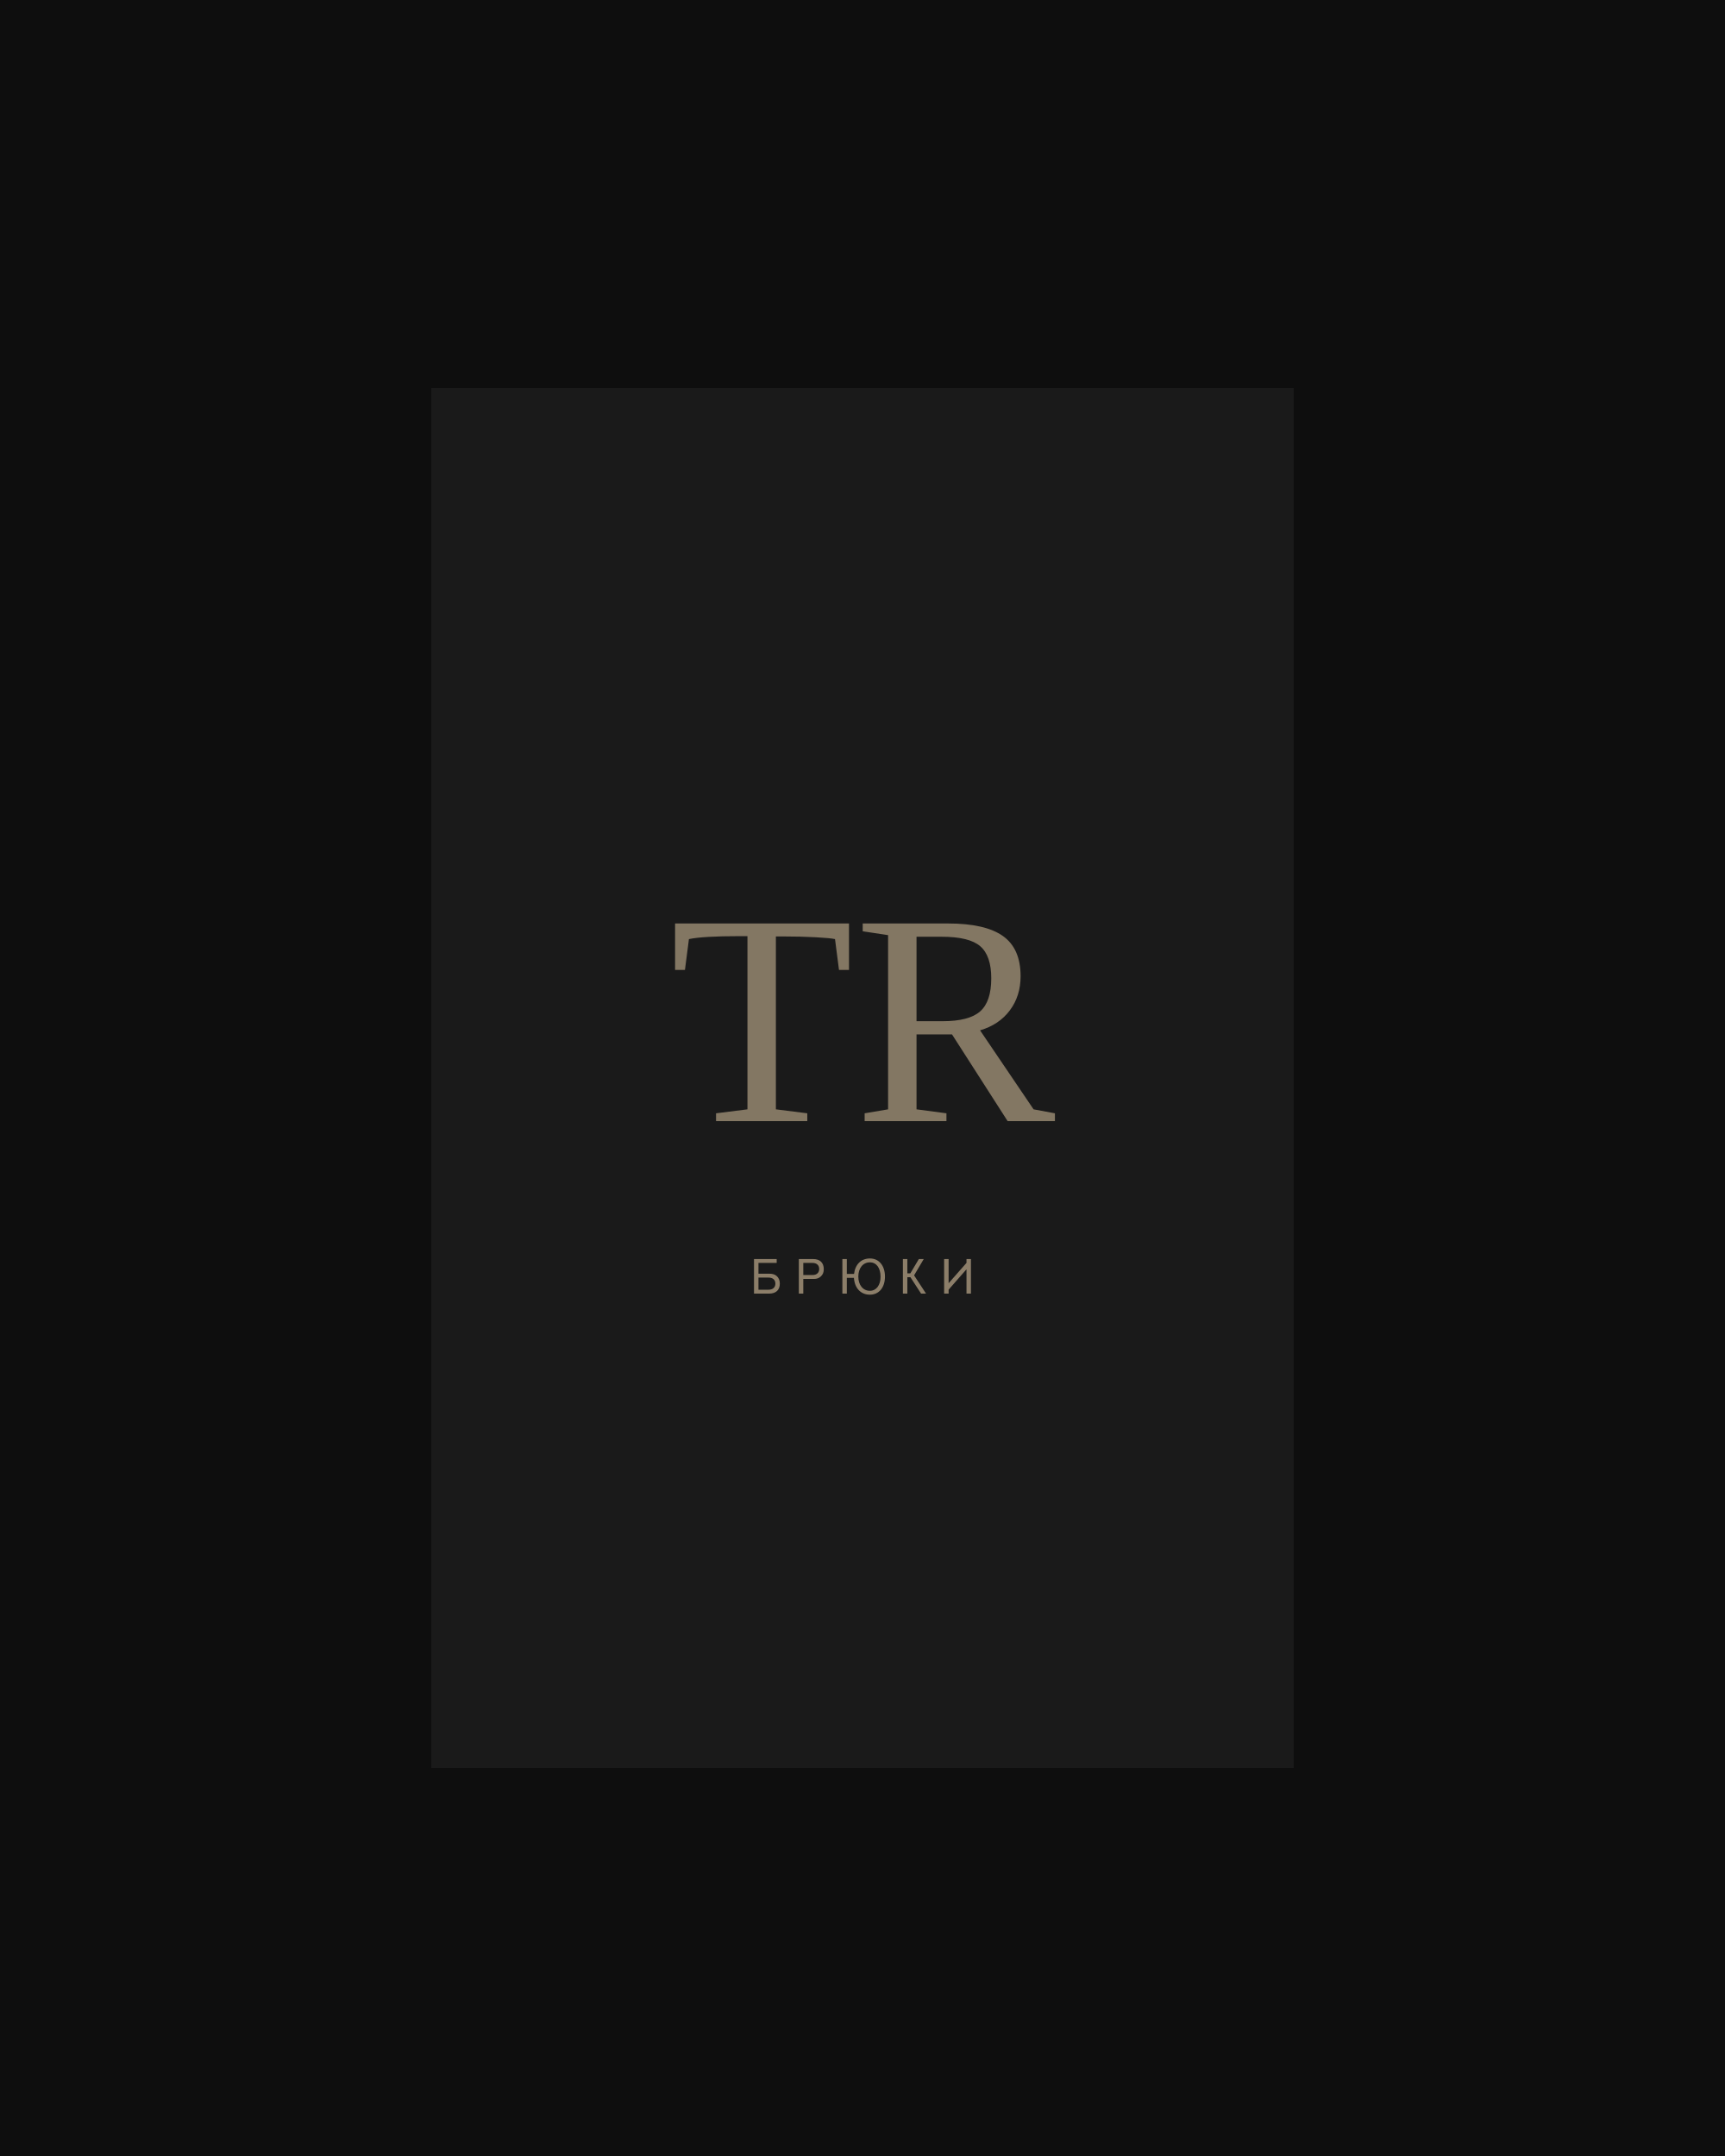
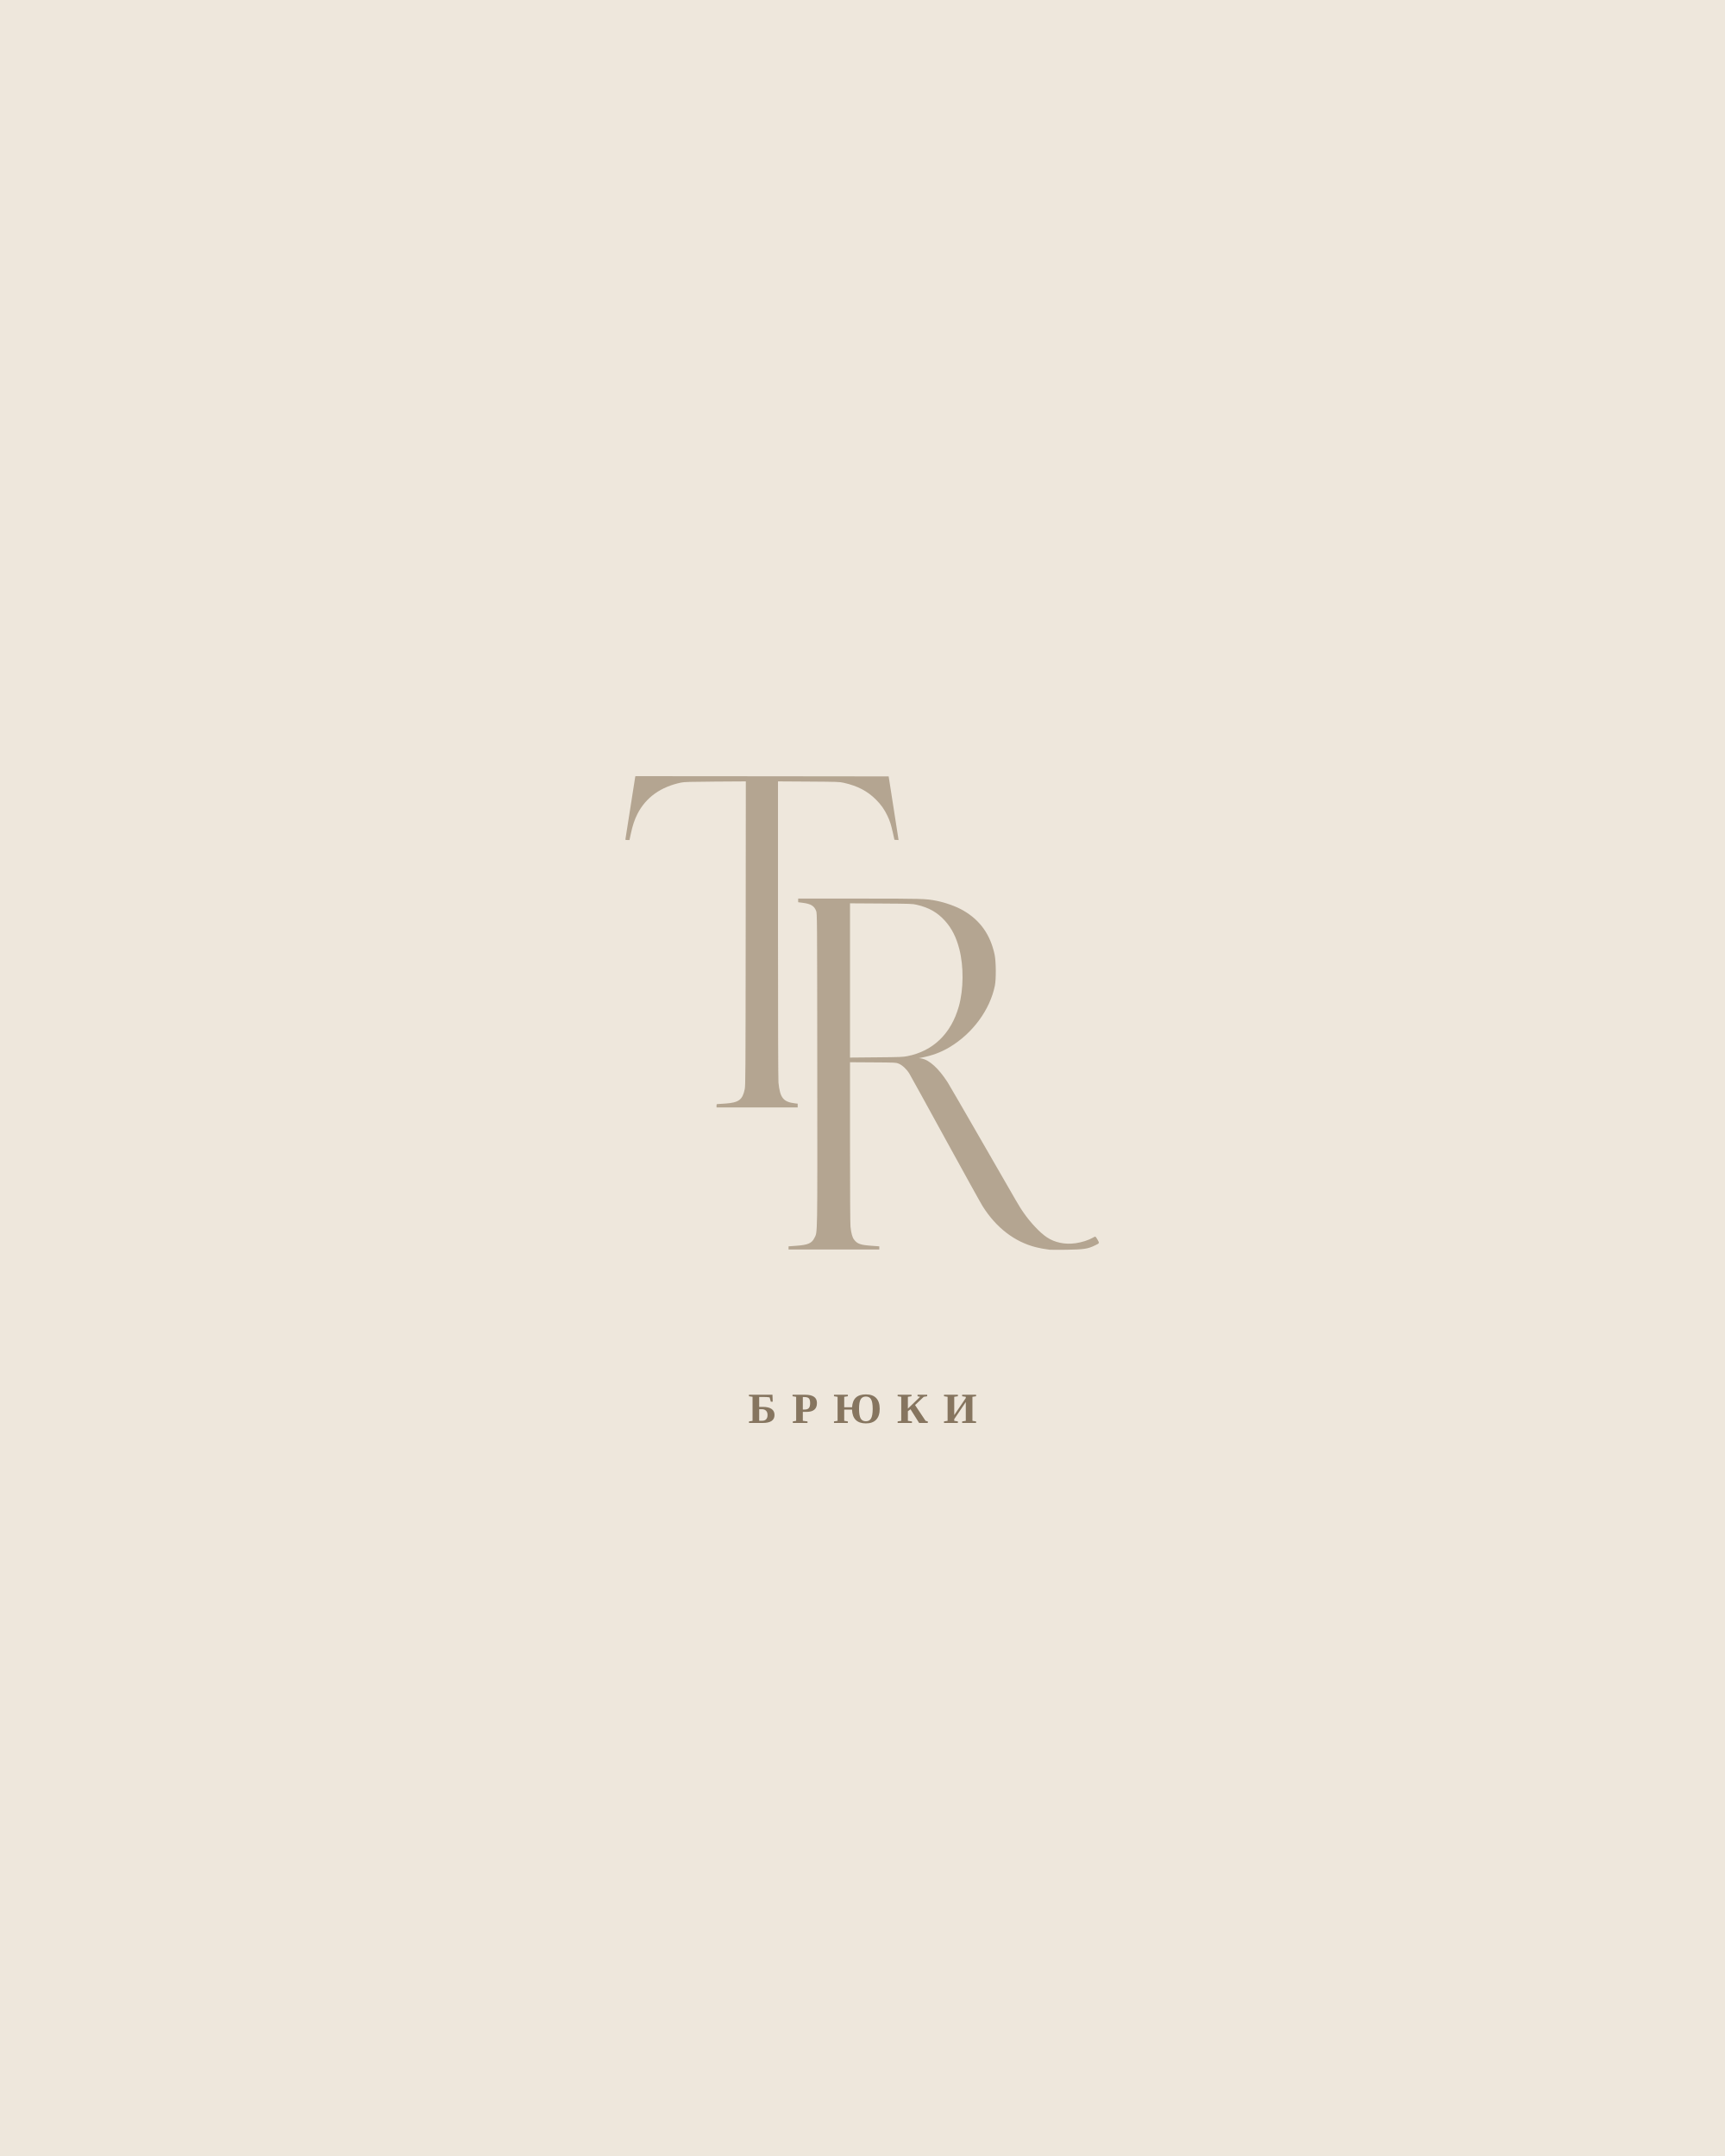
<svg xmlns="http://www.w3.org/2000/svg" viewBox="0 0 800 1000">
-   <rect width="800" height="1000" fill="#0E0E0E" />
-   <rect x="200" y="180" width="400" height="640" fill="#1A1A1A" />
-   <text x="400" y="520" text-anchor="middle" font-family="Georgia, 'Times New Roman', serif" font-size="140" fill="#D9C29F" opacity="0.55">TR</text>
-   <text x="400" y="600" text-anchor="middle" font-family="Helvetica, Arial, sans-serif" font-size="22" letter-spacing="6" fill="#D9C29F" opacity="0.6">БРЮКИ</text>
+   <rect width="800" height="1000" fill="#EEE7DC" />
+   <path fill="#857054" opacity="0.55" transform="translate(290 360) scale(0.22267)" d="M883.5 986.4C869.9 984.5 864.2 983.5 855.5 981.3C810.9 970.2 772.3 940.5 744.2 895.8C740.9 890.7 706.2 828 667 756.5C627.9 685 593.8 623.3 591.4 619.3C585.7 610.1 576.8 601.9 569.3 598.8C563.6 596.5 563.1 596.5 515.8 596.2L468 595.9L468 762.7C468 865.9 468.4 932.9 469 938.5C470.5 952.3 472.8 960.6 476.4 965.3C483.2 974.3 489.9 976.6 512.8 978.2L529 979.4L529 982.7L529 986L434.5 986L340 986L340 982.7L340 979.4L355.8 978.2C380.4 976.5 388.4 973 393.9 961.8C400.4 948.6 400.1 967.9 399.8 610C399.5 290.8 399.5 286.4 397.5 281C393.6 270.3 386.6 266 369.3 263.8L360 262.6L360 258.8L360 255L486.8 255C619.5 255 625.1 255.2 647.5 259.5C666.5 263.2 688.9 271.2 703.5 279.6C738.9 299.9 760.3 330 769.2 371.8C772.2 386.3 772.5 422.4 769.7 436.5C759.4 487 723.1 536.2 675.1 564.7C656.7 575.6 639.1 582.1 615.5 586.6L611.5 587.3L616.5 588.1C632.9 590.7 652.6 608.6 671.5 638C674.2 642.1 707.1 699 744.8 764.5C820.9 896.9 821 897.1 829.3 909C844.3 930.5 863.7 951 878.1 960.6C894.7 971.6 915.7 976 937.7 972.9C950.6 971.1 964.7 966.6 973.7 961.4C976 960.1 978.3 959 978.9 959C979.4 959 981.6 961.9 983.6 965.6C987.8 973.1 987.9 972.7 978.5 977.3C963.2 984.8 955.1 986 918 986.5C900.7 986.7 885.1 986.6 883.5 986.4ZM190 686.5C190 683.5 190.3 683 192.2 683C193.5 683 200.6 682.5 208.1 682C236.3 680 244.2 674.2 248.7 652C250.3 644.1 250.4 622.4 250.7 327.2L251 10.9L187.8 11.3C134.6 11.7 123.2 12 116.6 13.3C73.8 22.1 42.8 44.3 25.2 78.8C19.4 90.2 15.2 102.6 11.4 120.3L8.7 133L4.3 133C-0 133 -0.1 132.9 0.4 130.2C0.7 128.7 5.2 99.8 10.5 66C15.7 32.2 20.2 3.5 20.5 2.2L21 -0L284.8 0.2L548.5 0.5L558.1 62C563.4 95.8 568.1 125.7 568.4 128.3L569.1 133.1L564.8 132.8L560.5 132.5L557.3 118C553.4 100.6 551 93.2 545.9 82.5C539.8 69.6 532.5 59.2 522.1 48.9C504.2 31 483.8 20.3 454.8 13.8C446 11.8 442 11.7 381.8 11.3L318 10.9L318 319.3C318 519.5 318.4 631.4 319 638.1C322.1 670 329 678.6 353.2 681.5L359 682.2L359 686.1L359 690L274.5 690L190 690L190 686.5ZM587.5 583.2C641.2 572.6 678.6 536.3 694.6 479.7C704.6 444.1 705 396.2 695.6 360C689.2 335.2 679.8 316.9 665.8 301.3C649.9 283.7 632.1 273.6 606.5 267.8C598 265.8 593.6 265.7 532.8 265.3L468 264.9L468 425.5L468 586.2L522.8 585.7C572.2 585.3 578.5 585 587.5 583.2Z" />
+   <text x="400" y="660" text-anchor="middle" font-family="Georgia, 'Times New Roman', serif" font-size="20" font-weight="600" letter-spacing="7" fill="#6B5940" opacity="0.8">БРЮКИ</text>
</svg>
